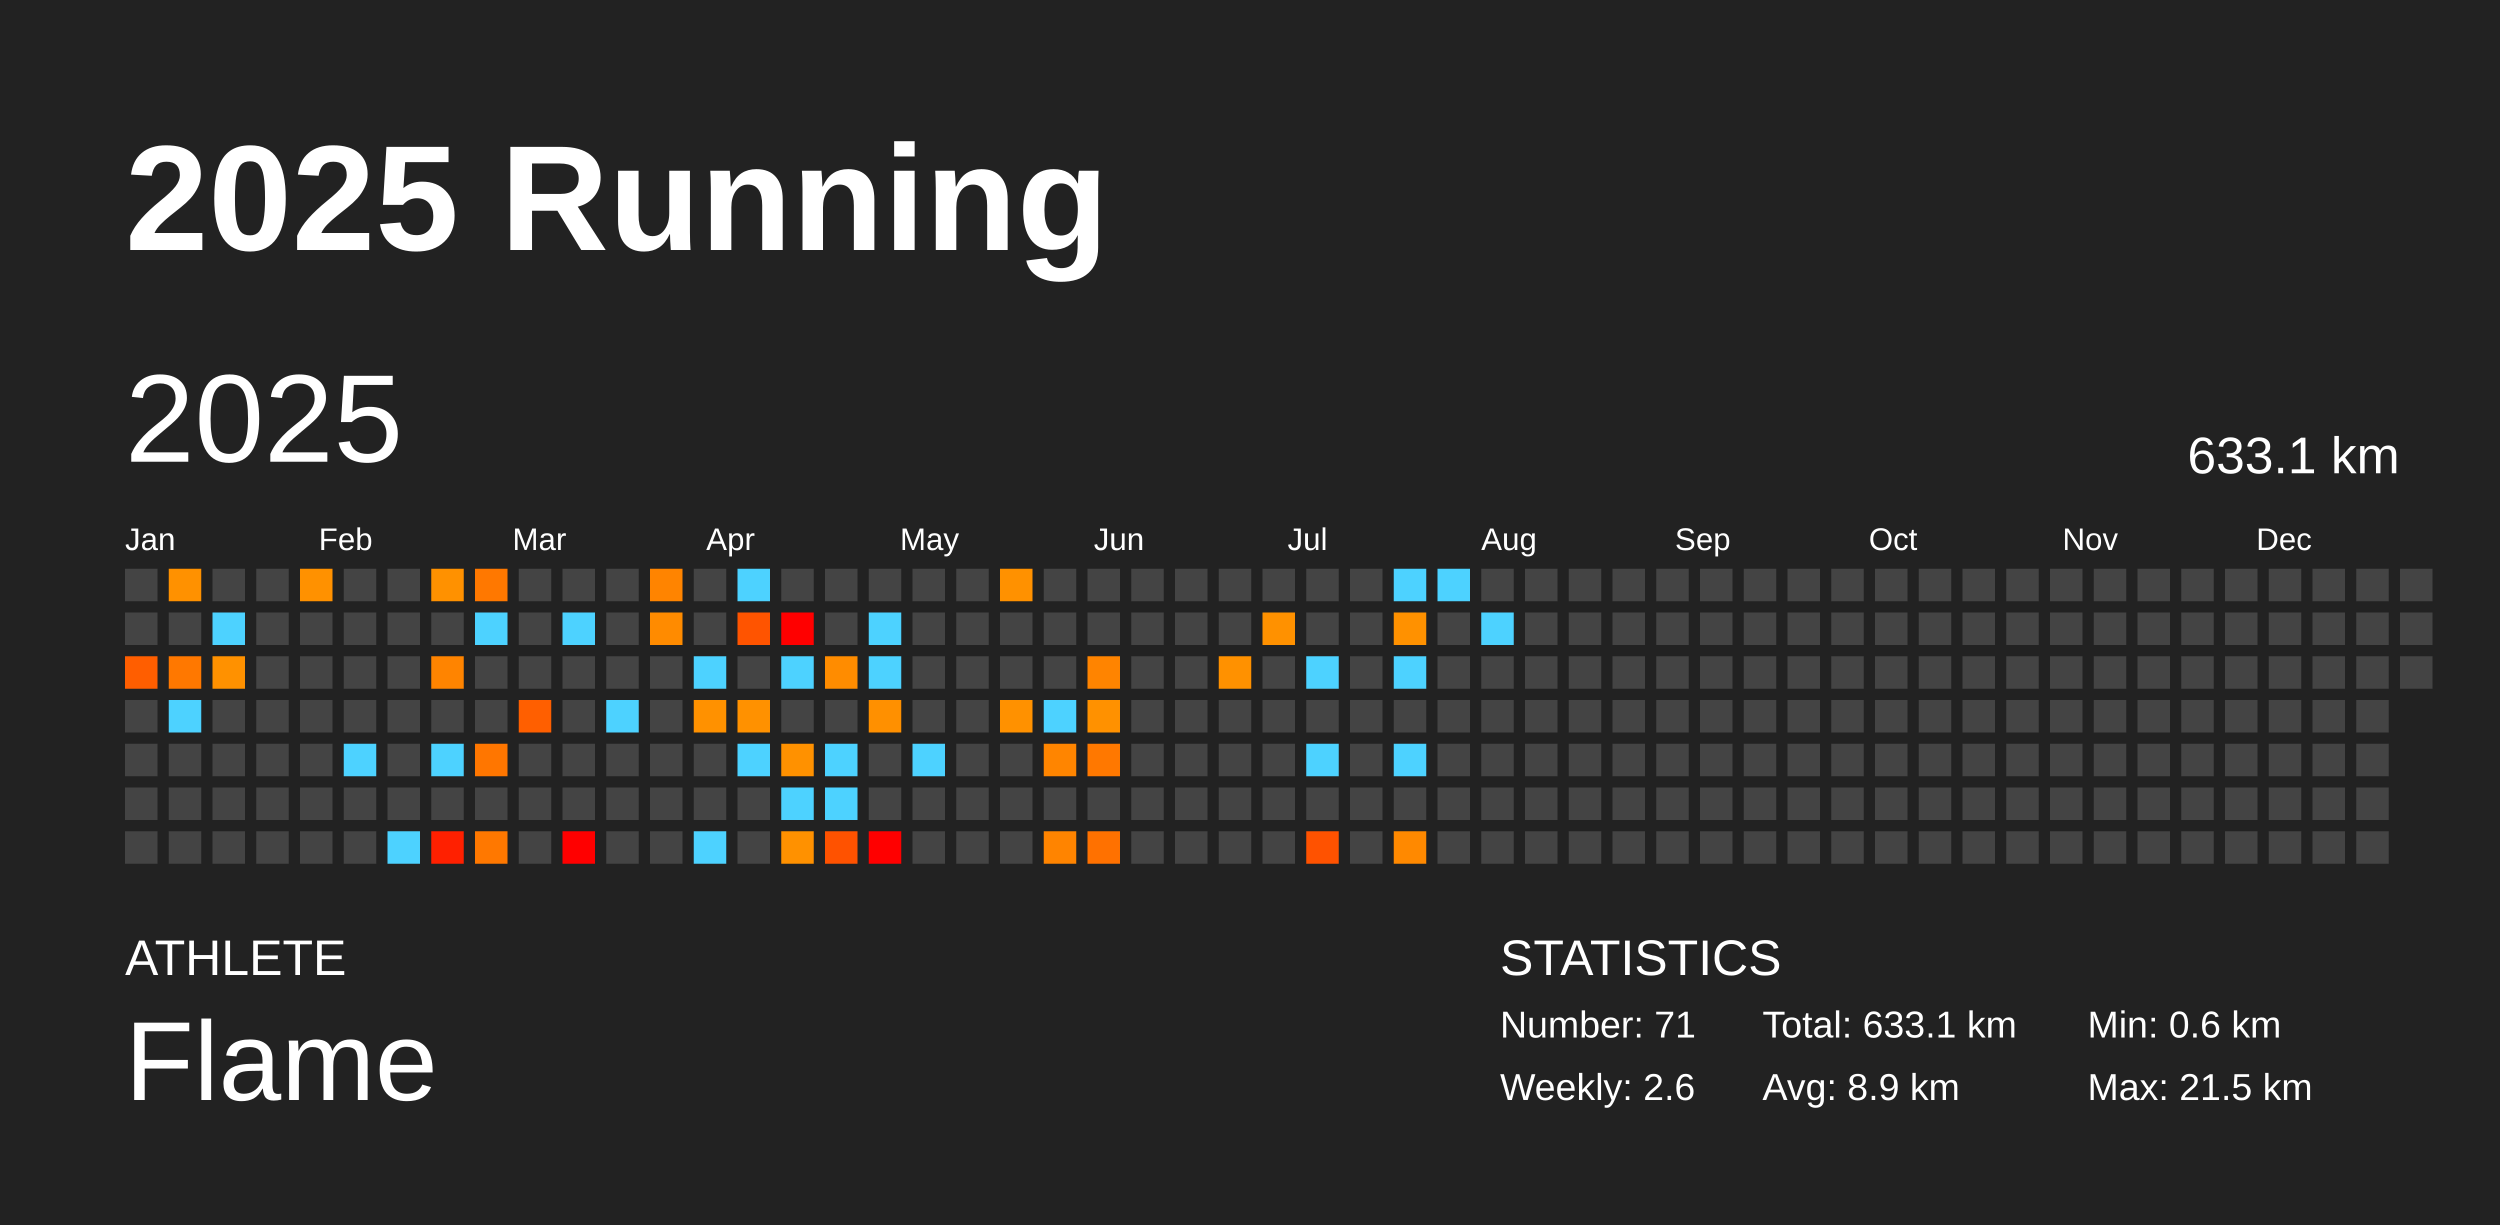
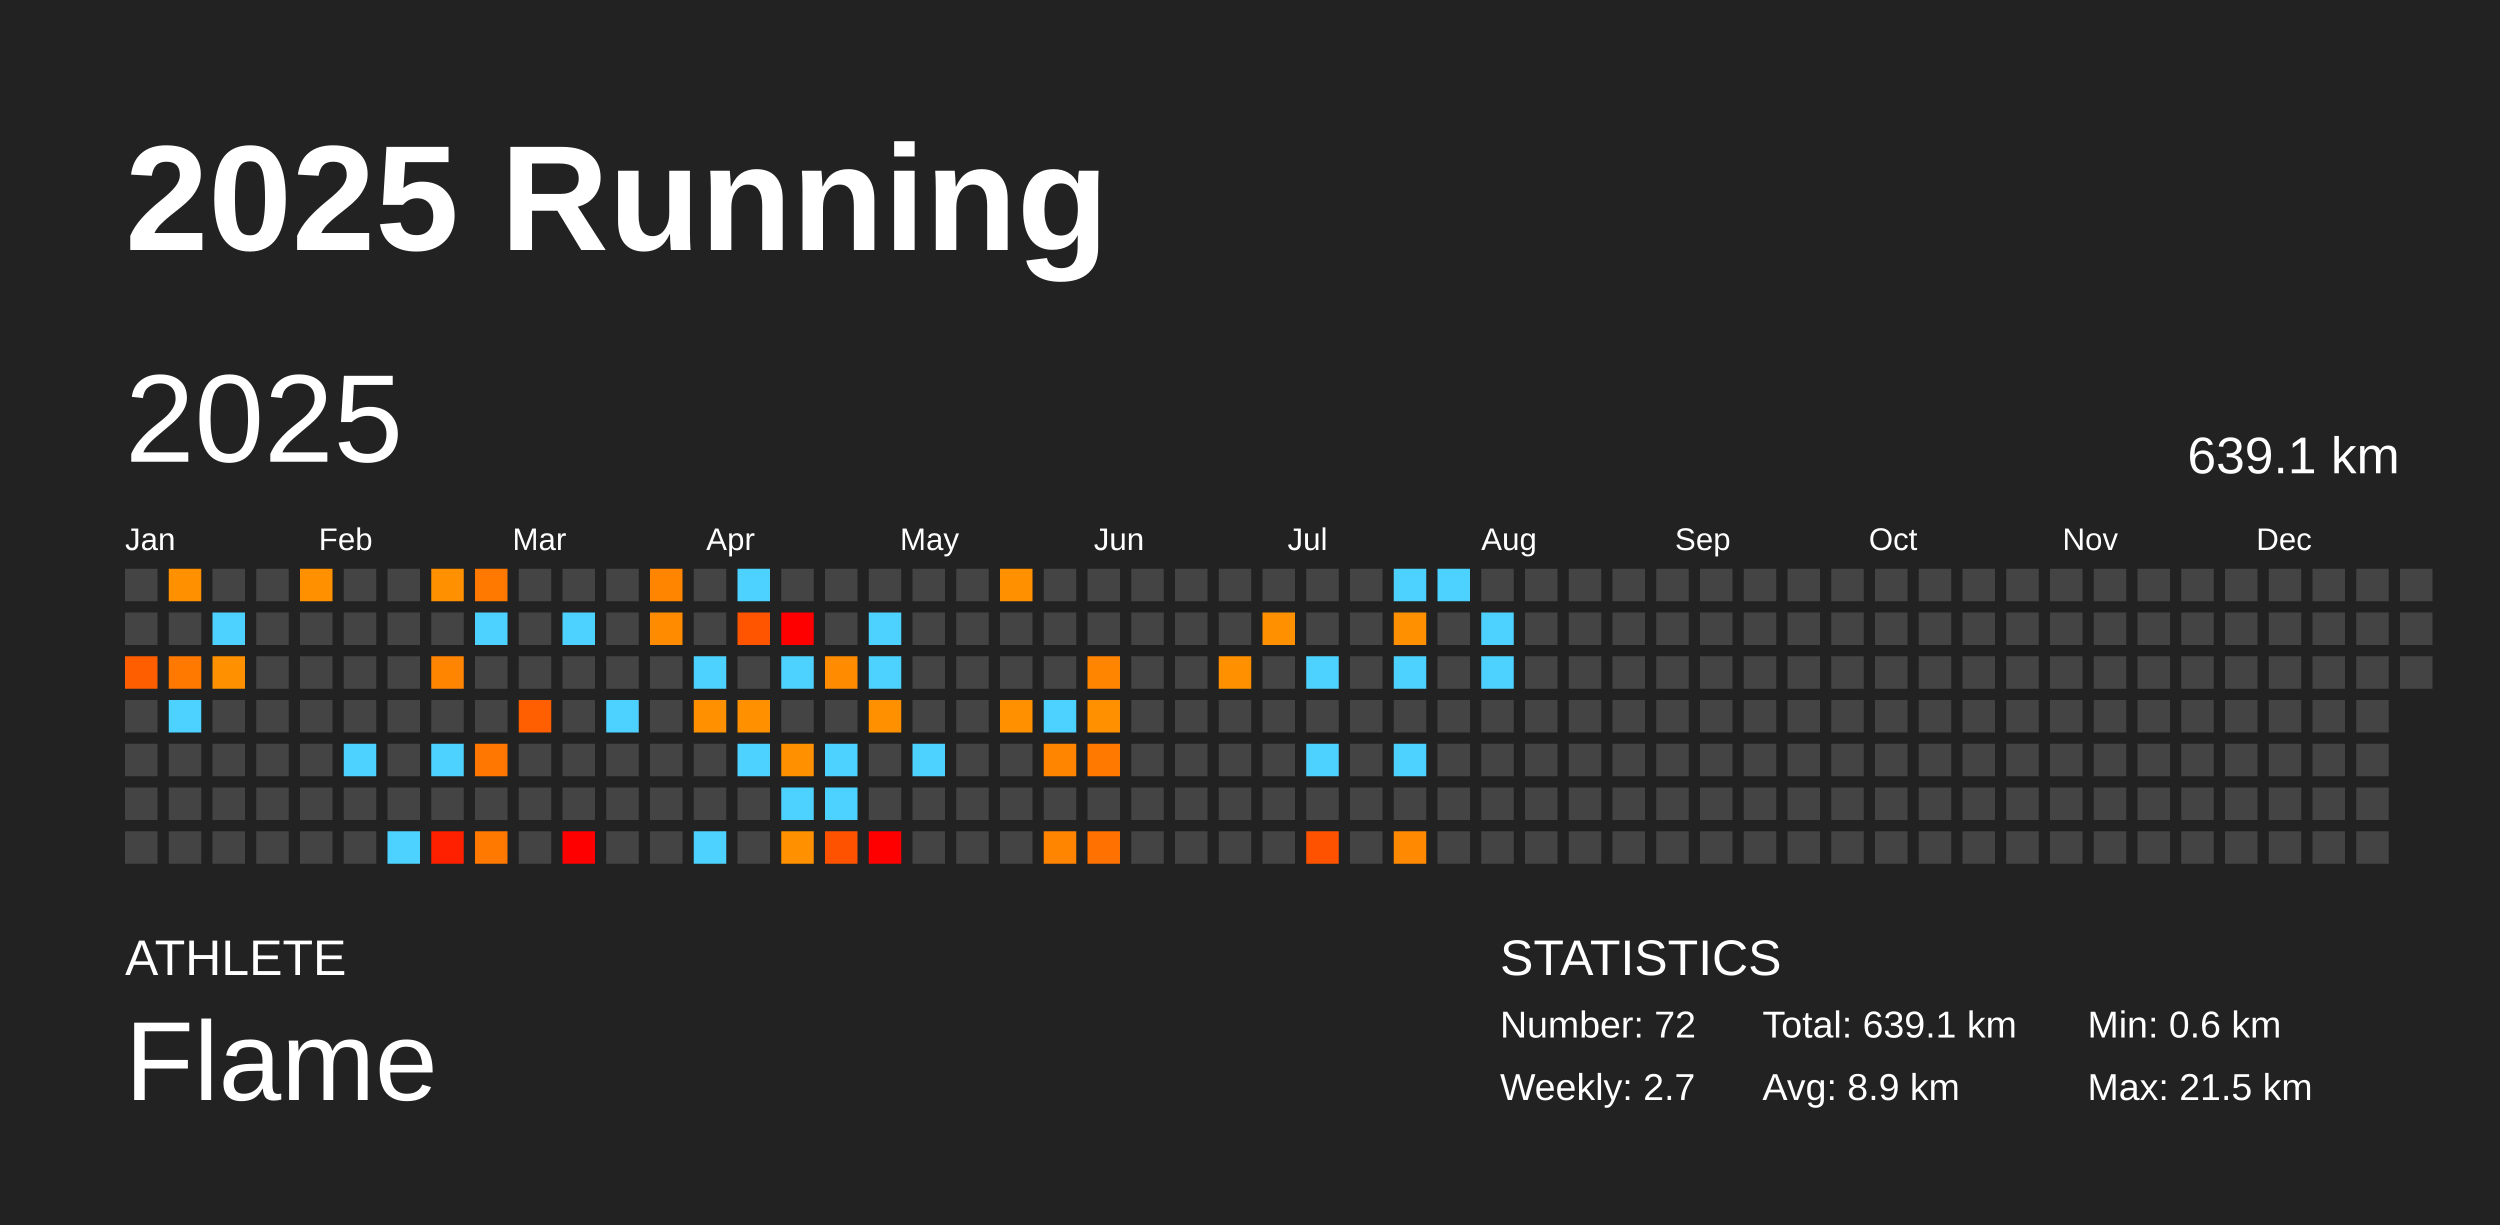
<svg xmlns="http://www.w3.org/2000/svg" baseProfile="full" height="98mm" version="1.1" viewBox="0,0,200,98" width="200mm">
  <defs />
  <rect fill="#222222" height="98" width="200" x="0" y="0" />
  <text fill="#FFFFFF" style="font-size:12px; font-family:Arial; font-weight:bold;" x="10" y="20">2025 Running</text>
  <text fill="#FFFFFF" style="font-size:4px; font-family:Arial" x="10" y="78">ATHLETE</text>
  <text fill="#FFFFFF" style="font-size:9px; font-family:Arial" x="10" y="88">Flame</text>
  <text fill="#FFFFFF" style="font-size:4px; font-family:Arial" x="120" y="78">STATISTICS</text>
-   <text fill="#FFFFFF" style="font-size:3px; font-family:Arial" x="120" y="83">Number: 71</text>
-   <text fill="#FFFFFF" style="font-size:3px; font-family:Arial" x="120" y="88">Weekly: 2.6</text>
-   <text fill="#FFFFFF" style="font-size:3px; font-family:Arial" x="141" y="83">Total: 633.1 km</text>
+   <text fill="#FFFFFF" style="font-size:3px; font-family:Arial" x="120" y="83">Number: 72</text>
+   <text fill="#FFFFFF" style="font-size:3px; font-family:Arial" x="120" y="88">Weekly: 2.7</text>
+   <text fill="#FFFFFF" style="font-size:3px; font-family:Arial" x="141" y="83">Total: 639.1 km</text>
  <text fill="#FFFFFF" style="font-size:3px; font-family:Arial" x="141" y="88">Avg: 8.9 km</text>
  <text fill="#FFFFFF" style="font-size:3px; font-family:Arial" x="167" y="83">Min: 0.6 km</text>
  <text fill="#FFFFFF" style="font-size:3px; font-family:Arial" x="167" y="88">Max: 21.5 km</text>
  <text dominant-baseline="hanging" fill="#FFFFFF" style="font-size:10.0px; font-family:Arial;" x="10" y="30">2025</text>
-   <text dominant-baseline="hanging" fill="#FFFFFF" style="font-size:4.125px; font-family:Arial;" x="175" y="35">633.1 km</text>
+   <text dominant-baseline="hanging" fill="#FFFFFF" style="font-size:4.125px; font-family:Arial;" x="175" y="35">639.1 km</text>
  <text fill="#FFFFFF" style="font-size:2.5px; font-family:Arial" x="10.0" y="44">Jan</text>
  <text fill="#FFFFFF" style="font-size:2.5px; font-family:Arial" x="25.5" y="44">Feb</text>
  <text fill="#FFFFFF" style="font-size:2.5px; font-family:Arial" x="41.0" y="44">Mar</text>
  <text fill="#FFFFFF" style="font-size:2.5px; font-family:Arial" x="56.5" y="44">Apr</text>
  <text fill="#FFFFFF" style="font-size:2.5px; font-family:Arial" x="72.0" y="44">May</text>
  <text fill="#FFFFFF" style="font-size:2.5px; font-family:Arial" x="87.5" y="44">Jun</text>
  <text fill="#FFFFFF" style="font-size:2.5px; font-family:Arial" x="103.0" y="44">Jul</text>
  <text fill="#FFFFFF" style="font-size:2.5px; font-family:Arial" x="118.5" y="44">Aug</text>
  <text fill="#FFFFFF" style="font-size:2.5px; font-family:Arial" x="134.0" y="44">Sep</text>
  <text fill="#FFFFFF" style="font-size:2.5px; font-family:Arial" x="149.5" y="44">Oct</text>
  <text fill="#FFFFFF" style="font-size:2.5px; font-family:Arial" x="165.0" y="44">Nov</text>
  <text fill="#FFFFFF" style="font-size:2.5px; font-family:Arial" x="180.5" y="44">Dec</text>
  <rect fill="#444444" height="2.6" width="2.6" x="10.0" y="45.5" />
  <rect fill="#444444" height="2.6" width="2.6" x="10.0" y="49.0" />
  <rect fill="#ff5e00" height="2.6" width="2.6" x="10.0" y="52.5" />
  <rect fill="#444444" height="2.6" width="2.6" x="10.0" y="56.0" />
  <rect fill="#444444" height="2.6" width="2.6" x="10.0" y="59.5" />
  <rect fill="#444444" height="2.6" width="2.6" x="10.0" y="63.0" />
  <rect fill="#444444" height="2.6" width="2.6" x="10.0" y="66.5" />
  <rect fill="#ff9100" height="2.6" width="2.6" x="13.5" y="45.5" />
  <rect fill="#444444" height="2.6" width="2.6" x="13.5" y="49.0" />
  <rect fill="#ff7800" height="2.6" width="2.6" x="13.5" y="52.5" />
  <rect fill="#4dd2ff" height="2.6" width="2.6" x="13.5" y="56.0" />
  <rect fill="#444444" height="2.6" width="2.6" x="13.5" y="59.5" />
  <rect fill="#444444" height="2.6" width="2.6" x="13.5" y="63.0" />
  <rect fill="#444444" height="2.6" width="2.6" x="13.5" y="66.5" />
  <rect fill="#444444" height="2.6" width="2.6" x="17.0" y="45.5" />
  <rect fill="#4dd2ff" height="2.6" width="2.6" x="17.0" y="49.0" />
  <rect fill="#ff9100" height="2.6" width="2.6" x="17.0" y="52.5" />
  <rect fill="#444444" height="2.6" width="2.6" x="17.0" y="56.0" />
  <rect fill="#444444" height="2.6" width="2.6" x="17.0" y="59.5" />
  <rect fill="#444444" height="2.6" width="2.6" x="17.0" y="63.0" />
  <rect fill="#444444" height="2.6" width="2.6" x="17.0" y="66.5" />
  <rect fill="#444444" height="2.6" width="2.6" x="20.5" y="45.5" />
  <rect fill="#444444" height="2.6" width="2.6" x="20.5" y="49.0" />
  <rect fill="#444444" height="2.6" width="2.6" x="20.5" y="52.5" />
  <rect fill="#444444" height="2.6" width="2.6" x="20.5" y="56.0" />
  <rect fill="#444444" height="2.6" width="2.6" x="20.5" y="59.5" />
  <rect fill="#444444" height="2.6" width="2.6" x="20.5" y="63.0" />
  <rect fill="#444444" height="2.6" width="2.6" x="20.5" y="66.5" />
  <rect fill="#ff9100" height="2.6" width="2.6" x="24.0" y="45.5" />
  <rect fill="#444444" height="2.6" width="2.6" x="24.0" y="49.0" />
  <rect fill="#444444" height="2.6" width="2.6" x="24.0" y="52.5" />
  <rect fill="#444444" height="2.6" width="2.6" x="24.0" y="56.0" />
  <rect fill="#444444" height="2.6" width="2.6" x="24.0" y="59.5" />
  <rect fill="#444444" height="2.6" width="2.6" x="24.0" y="63.0" />
  <rect fill="#444444" height="2.6" width="2.6" x="24.0" y="66.5" />
  <rect fill="#444444" height="2.6" width="2.6" x="27.5" y="45.5" />
  <rect fill="#444444" height="2.6" width="2.6" x="27.5" y="49.0" />
  <rect fill="#444444" height="2.6" width="2.6" x="27.5" y="52.5" />
  <rect fill="#444444" height="2.6" width="2.6" x="27.5" y="56.0" />
  <rect fill="#4dd2ff" height="2.6" width="2.6" x="27.5" y="59.5" />
  <rect fill="#444444" height="2.6" width="2.6" x="27.5" y="63.0" />
  <rect fill="#444444" height="2.6" width="2.6" x="27.5" y="66.5" />
  <rect fill="#444444" height="2.6" width="2.6" x="31.0" y="45.5" />
  <rect fill="#444444" height="2.6" width="2.6" x="31.0" y="49.0" />
  <rect fill="#444444" height="2.6" width="2.6" x="31.0" y="52.5" />
  <rect fill="#444444" height="2.6" width="2.6" x="31.0" y="56.0" />
  <rect fill="#444444" height="2.6" width="2.6" x="31.0" y="59.5" />
  <rect fill="#444444" height="2.6" width="2.6" x="31.0" y="63.0" />
  <rect fill="#4dd2ff" height="2.6" width="2.6" x="31.0" y="66.5" />
  <rect fill="#ff9100" height="2.6" width="2.6" x="34.5" y="45.5" />
  <rect fill="#444444" height="2.6" width="2.6" x="34.5" y="49.0" />
  <rect fill="#ff8400" height="2.6" width="2.6" x="34.5" y="52.5" />
  <rect fill="#444444" height="2.6" width="2.6" x="34.5" y="56.0" />
  <rect fill="#4dd2ff" height="2.6" width="2.6" x="34.5" y="59.5" />
  <rect fill="#444444" height="2.6" width="2.6" x="34.5" y="63.0" />
  <rect fill="#ff2000" height="2.6" width="2.6" x="34.5" y="66.5" />
  <rect fill="#ff7800" height="2.6" width="2.6" x="38.0" y="45.5" />
  <rect fill="#4dd2ff" height="2.6" width="2.6" x="38.0" y="49.0" />
  <rect fill="#444444" height="2.6" width="2.6" x="38.0" y="52.5" />
  <rect fill="#444444" height="2.6" width="2.6" x="38.0" y="56.0" />
  <rect fill="#ff7600" height="2.6" width="2.6" x="38.0" y="59.5" />
  <rect fill="#444444" height="2.6" width="2.6" x="38.0" y="63.0" />
  <rect fill="#ff7800" height="2.6" width="2.6" x="38.0" y="66.5" />
  <rect fill="#444444" height="2.6" width="2.6" x="41.5" y="45.5" />
  <rect fill="#444444" height="2.6" width="2.6" x="41.5" y="49.0" />
  <rect fill="#444444" height="2.6" width="2.6" x="41.5" y="52.5" />
  <rect fill="#ff5f00" height="2.6" width="2.6" x="41.5" y="56.0" />
  <rect fill="#444444" height="2.6" width="2.6" x="41.5" y="59.5" />
  <rect fill="#444444" height="2.6" width="2.6" x="41.5" y="63.0" />
  <rect fill="#444444" height="2.6" width="2.6" x="41.5" y="66.5" />
  <rect fill="#444444" height="2.6" width="2.6" x="45.0" y="45.5" />
  <rect fill="#4dd2ff" height="2.6" width="2.6" x="45.0" y="49.0" />
  <rect fill="#444444" height="2.6" width="2.6" x="45.0" y="52.5" />
  <rect fill="#444444" height="2.6" width="2.6" x="45.0" y="56.0" />
  <rect fill="#444444" height="2.6" width="2.6" x="45.0" y="59.5" />
  <rect fill="#444444" height="2.6" width="2.6" x="45.0" y="63.0" />
  <rect fill="red" height="2.6" width="2.6" x="45.0" y="66.5" />
  <rect fill="#444444" height="2.6" width="2.6" x="48.5" y="45.5" />
  <rect fill="#444444" height="2.6" width="2.6" x="48.5" y="49.0" />
  <rect fill="#444444" height="2.6" width="2.6" x="48.5" y="52.5" />
  <rect fill="#4dd2ff" height="2.6" width="2.6" x="48.5" y="56.0" />
  <rect fill="#444444" height="2.6" width="2.6" x="48.5" y="59.5" />
  <rect fill="#444444" height="2.6" width="2.6" x="48.5" y="63.0" />
  <rect fill="#444444" height="2.6" width="2.6" x="48.5" y="66.5" />
  <rect fill="#ff8400" height="2.6" width="2.6" x="52.0" y="45.5" />
  <rect fill="#ff8b00" height="2.6" width="2.6" x="52.0" y="49.0" />
  <rect fill="#444444" height="2.6" width="2.6" x="52.0" y="52.5" />
  <rect fill="#444444" height="2.6" width="2.6" x="52.0" y="56.0" />
  <rect fill="#444444" height="2.6" width="2.6" x="52.0" y="59.5" />
  <rect fill="#444444" height="2.6" width="2.6" x="52.0" y="63.0" />
  <rect fill="#444444" height="2.6" width="2.6" x="52.0" y="66.5" />
  <rect fill="#444444" height="2.6" width="2.6" x="55.5" y="45.5" />
  <rect fill="#444444" height="2.6" width="2.6" x="55.5" y="49.0" />
  <rect fill="#4dd2ff" height="2.6" width="2.6" x="55.5" y="52.5" />
  <rect fill="#ff9100" height="2.6" width="2.6" x="55.5" y="56.0" />
  <rect fill="#444444" height="2.6" width="2.6" x="55.5" y="59.5" />
  <rect fill="#444444" height="2.6" width="2.6" x="55.5" y="63.0" />
  <rect fill="#4dd2ff" height="2.6" width="2.6" x="55.5" y="66.5" />
  <rect fill="#4dd2ff" height="2.6" width="2.6" x="59.0" y="45.5" />
  <rect fill="#ff5400" height="2.6" width="2.6" x="59.0" y="49.0" />
  <rect fill="#444444" height="2.6" width="2.6" x="59.0" y="52.5" />
  <rect fill="#ff9100" height="2.6" width="2.6" x="59.0" y="56.0" />
  <rect fill="#4dd2ff" height="2.6" width="2.6" x="59.0" y="59.5" />
  <rect fill="#444444" height="2.6" width="2.6" x="59.0" y="63.0" />
  <rect fill="#444444" height="2.6" width="2.6" x="59.0" y="66.5" />
  <rect fill="#444444" height="2.6" width="2.6" x="62.5" y="45.5" />
  <rect fill="red" height="2.6" width="2.6" x="62.5" y="49.0" />
  <rect fill="#4dd2ff" height="2.6" width="2.6" x="62.5" y="52.5" />
  <rect fill="#444444" height="2.6" width="2.6" x="62.5" y="56.0" />
  <rect fill="#ff9100" height="2.6" width="2.6" x="62.5" y="59.5" />
  <rect fill="#4dd2ff" height="2.6" width="2.6" x="62.5" y="63.0" />
  <rect fill="#ff9100" height="2.6" width="2.6" x="62.5" y="66.5" />
  <rect fill="#444444" height="2.6" width="2.6" x="66.0" y="45.5" />
  <rect fill="#444444" height="2.6" width="2.6" x="66.0" y="49.0" />
  <rect fill="#ff8c00" height="2.6" width="2.6" x="66.0" y="52.5" />
  <rect fill="#444444" height="2.6" width="2.6" x="66.0" y="56.0" />
  <rect fill="#4dd2ff" height="2.6" width="2.6" x="66.0" y="59.5" />
  <rect fill="#4dd2ff" height="2.6" width="2.6" x="66.0" y="63.0" />
  <rect fill="#ff5200" height="2.6" width="2.6" x="66.0" y="66.5" />
  <rect fill="#444444" height="2.6" width="2.6" x="69.5" y="45.5" />
  <rect fill="#4dd2ff" height="2.6" width="2.6" x="69.5" y="49.0" />
  <rect fill="#4dd2ff" height="2.6" width="2.6" x="69.5" y="52.5" />
  <rect fill="#ff9000" height="2.6" width="2.6" x="69.5" y="56.0" />
  <rect fill="#444444" height="2.6" width="2.6" x="69.5" y="59.5" />
  <rect fill="#444444" height="2.6" width="2.6" x="69.5" y="63.0" />
  <rect fill="red" height="2.6" width="2.6" x="69.5" y="66.5" />
  <rect fill="#444444" height="2.6" width="2.6" x="73.0" y="45.5" />
  <rect fill="#444444" height="2.6" width="2.6" x="73.0" y="49.0" />
  <rect fill="#444444" height="2.6" width="2.6" x="73.0" y="52.5" />
  <rect fill="#444444" height="2.6" width="2.6" x="73.0" y="56.0" />
  <rect fill="#4dd2ff" height="2.6" width="2.6" x="73.0" y="59.5" />
  <rect fill="#444444" height="2.6" width="2.6" x="73.0" y="63.0" />
  <rect fill="#444444" height="2.6" width="2.6" x="73.0" y="66.5" />
  <rect fill="#444444" height="2.6" width="2.6" x="76.5" y="45.5" />
  <rect fill="#444444" height="2.6" width="2.6" x="76.5" y="49.0" />
  <rect fill="#444444" height="2.6" width="2.6" x="76.5" y="52.5" />
  <rect fill="#444444" height="2.6" width="2.6" x="76.5" y="56.0" />
  <rect fill="#444444" height="2.6" width="2.6" x="76.5" y="59.5" />
  <rect fill="#444444" height="2.6" width="2.6" x="76.5" y="63.0" />
  <rect fill="#444444" height="2.6" width="2.6" x="76.5" y="66.5" />
  <rect fill="#ff9100" height="2.6" width="2.6" x="80.0" y="45.5" />
  <rect fill="#444444" height="2.6" width="2.6" x="80.0" y="49.0" />
  <rect fill="#444444" height="2.6" width="2.6" x="80.0" y="52.5" />
  <rect fill="#ff9100" height="2.6" width="2.6" x="80.0" y="56.0" />
  <rect fill="#444444" height="2.6" width="2.6" x="80.0" y="59.5" />
  <rect fill="#444444" height="2.6" width="2.6" x="80.0" y="63.0" />
  <rect fill="#444444" height="2.6" width="2.6" x="80.0" y="66.5" />
  <rect fill="#444444" height="2.6" width="2.6" x="83.5" y="45.5" />
  <rect fill="#444444" height="2.6" width="2.6" x="83.5" y="49.0" />
  <rect fill="#444444" height="2.6" width="2.6" x="83.5" y="52.5" />
  <rect fill="#4dd2ff" height="2.6" width="2.6" x="83.5" y="56.0" />
  <rect fill="#ff8500" height="2.6" width="2.6" x="83.5" y="59.5" />
  <rect fill="#444444" height="2.6" width="2.6" x="83.5" y="63.0" />
  <rect fill="#ff8400" height="2.6" width="2.6" x="83.5" y="66.5" />
  <rect fill="#444444" height="2.6" width="2.6" x="87.0" y="45.5" />
  <rect fill="#444444" height="2.6" width="2.6" x="87.0" y="49.0" />
  <rect fill="#ff8400" height="2.6" width="2.6" x="87.0" y="52.5" />
  <rect fill="#ff9100" height="2.6" width="2.6" x="87.0" y="56.0" />
  <rect fill="#ff7800" height="2.6" width="2.6" x="87.0" y="59.5" />
  <rect fill="#444444" height="2.6" width="2.6" x="87.0" y="63.0" />
  <rect fill="#ff7100" height="2.6" width="2.6" x="87.0" y="66.5" />
  <rect fill="#444444" height="2.6" width="2.6" x="90.5" y="45.5" />
  <rect fill="#444444" height="2.6" width="2.6" x="90.5" y="49.0" />
  <rect fill="#444444" height="2.6" width="2.6" x="90.5" y="52.5" />
  <rect fill="#444444" height="2.6" width="2.6" x="90.5" y="56.0" />
  <rect fill="#444444" height="2.6" width="2.6" x="90.5" y="59.5" />
  <rect fill="#444444" height="2.6" width="2.6" x="90.5" y="63.0" />
  <rect fill="#444444" height="2.6" width="2.6" x="90.5" y="66.5" />
  <rect fill="#444444" height="2.6" width="2.6" x="94.0" y="45.5" />
  <rect fill="#444444" height="2.6" width="2.6" x="94.0" y="49.0" />
  <rect fill="#444444" height="2.6" width="2.6" x="94.0" y="52.5" />
  <rect fill="#444444" height="2.6" width="2.6" x="94.0" y="56.0" />
  <rect fill="#444444" height="2.6" width="2.6" x="94.0" y="59.5" />
  <rect fill="#444444" height="2.6" width="2.6" x="94.0" y="63.0" />
  <rect fill="#444444" height="2.6" width="2.6" x="94.0" y="66.5" />
  <rect fill="#444444" height="2.6" width="2.6" x="97.5" y="45.5" />
  <rect fill="#444444" height="2.6" width="2.6" x="97.5" y="49.0" />
  <rect fill="#ff9100" height="2.6" width="2.6" x="97.5" y="52.5" />
  <rect fill="#444444" height="2.6" width="2.6" x="97.5" y="56.0" />
  <rect fill="#444444" height="2.6" width="2.6" x="97.5" y="59.5" />
  <rect fill="#444444" height="2.6" width="2.6" x="97.5" y="63.0" />
  <rect fill="#444444" height="2.6" width="2.6" x="97.5" y="66.5" />
  <rect fill="#444444" height="2.6" width="2.6" x="101.0" y="45.5" />
  <rect fill="#ff9100" height="2.6" width="2.6" x="101.0" y="49.0" />
  <rect fill="#444444" height="2.6" width="2.6" x="101.0" y="52.5" />
  <rect fill="#444444" height="2.6" width="2.6" x="101.0" y="56.0" />
  <rect fill="#444444" height="2.6" width="2.6" x="101.0" y="59.5" />
  <rect fill="#444444" height="2.6" width="2.6" x="101.0" y="63.0" />
  <rect fill="#444444" height="2.6" width="2.6" x="101.0" y="66.5" />
  <rect fill="#444444" height="2.6" width="2.6" x="104.5" y="45.5" />
  <rect fill="#444444" height="2.6" width="2.6" x="104.5" y="49.0" />
  <rect fill="#4dd2ff" height="2.6" width="2.6" x="104.5" y="52.5" />
  <rect fill="#444444" height="2.6" width="2.6" x="104.5" y="56.0" />
  <rect fill="#4dd2ff" height="2.6" width="2.6" x="104.5" y="59.5" />
  <rect fill="#444444" height="2.6" width="2.6" x="104.5" y="63.0" />
  <rect fill="#ff5200" height="2.6" width="2.6" x="104.5" y="66.5" />
  <rect fill="#444444" height="2.6" width="2.6" x="108.0" y="45.5" />
  <rect fill="#444444" height="2.6" width="2.6" x="108.0" y="49.0" />
  <rect fill="#444444" height="2.6" width="2.6" x="108.0" y="52.5" />
  <rect fill="#444444" height="2.6" width="2.6" x="108.0" y="56.0" />
  <rect fill="#444444" height="2.6" width="2.6" x="108.0" y="59.5" />
  <rect fill="#444444" height="2.6" width="2.6" x="108.0" y="63.0" />
  <rect fill="#444444" height="2.6" width="2.6" x="108.0" y="66.5" />
  <rect fill="#4dd2ff" height="2.6" width="2.6" x="111.5" y="45.5" />
  <rect fill="#ff9100" height="2.6" width="2.6" x="111.5" y="49.0" />
  <rect fill="#4dd2ff" height="2.6" width="2.6" x="111.5" y="52.5" />
  <rect fill="#444444" height="2.6" width="2.6" x="111.5" y="56.0" />
  <rect fill="#4dd2ff" height="2.6" width="2.6" x="111.5" y="59.5" />
  <rect fill="#444444" height="2.6" width="2.6" x="111.5" y="63.0" />
  <rect fill="#ff8900" height="2.6" width="2.6" x="111.5" y="66.5" />
  <rect fill="#4dd2ff" height="2.6" width="2.6" x="115.0" y="45.5" />
  <rect fill="#444444" height="2.6" width="2.6" x="115.0" y="49.0" />
  <rect fill="#444444" height="2.6" width="2.6" x="115.0" y="52.5" />
  <rect fill="#444444" height="2.6" width="2.6" x="115.0" y="56.0" />
  <rect fill="#444444" height="2.6" width="2.6" x="115.0" y="59.5" />
  <rect fill="#444444" height="2.6" width="2.6" x="115.0" y="63.0" />
  <rect fill="#444444" height="2.6" width="2.6" x="115.0" y="66.5" />
  <rect fill="#444444" height="2.6" width="2.6" x="118.5" y="45.5" />
  <rect fill="#4dd2ff" height="2.6" width="2.6" x="118.5" y="49.0" />
-   <rect fill="#444444" height="2.6" width="2.6" x="118.5" y="52.5" />
+   <rect fill="#4dd2ff" height="2.6" width="2.6" x="118.5" y="52.5" />
  <rect fill="#444444" height="2.6" width="2.6" x="118.5" y="56.0" />
  <rect fill="#444444" height="2.6" width="2.6" x="118.5" y="59.5" />
  <rect fill="#444444" height="2.6" width="2.6" x="118.5" y="63.0" />
  <rect fill="#444444" height="2.6" width="2.6" x="118.5" y="66.5" />
  <rect fill="#444444" height="2.6" width="2.6" x="122.0" y="45.5" />
  <rect fill="#444444" height="2.6" width="2.6" x="122.0" y="49.0" />
  <rect fill="#444444" height="2.6" width="2.6" x="122.0" y="52.5" />
  <rect fill="#444444" height="2.6" width="2.6" x="122.0" y="56.0" />
  <rect fill="#444444" height="2.6" width="2.6" x="122.0" y="59.5" />
  <rect fill="#444444" height="2.6" width="2.6" x="122.0" y="63.0" />
  <rect fill="#444444" height="2.6" width="2.6" x="122.0" y="66.5" />
  <rect fill="#444444" height="2.6" width="2.6" x="125.5" y="45.5" />
  <rect fill="#444444" height="2.6" width="2.6" x="125.5" y="49.0" />
  <rect fill="#444444" height="2.6" width="2.6" x="125.5" y="52.5" />
  <rect fill="#444444" height="2.6" width="2.6" x="125.5" y="56.0" />
  <rect fill="#444444" height="2.6" width="2.6" x="125.5" y="59.5" />
  <rect fill="#444444" height="2.6" width="2.6" x="125.5" y="63.0" />
  <rect fill="#444444" height="2.6" width="2.6" x="125.5" y="66.5" />
  <rect fill="#444444" height="2.6" width="2.6" x="129.0" y="45.5" />
  <rect fill="#444444" height="2.6" width="2.6" x="129.0" y="49.0" />
  <rect fill="#444444" height="2.6" width="2.6" x="129.0" y="52.5" />
  <rect fill="#444444" height="2.6" width="2.6" x="129.0" y="56.0" />
  <rect fill="#444444" height="2.6" width="2.6" x="129.0" y="59.5" />
  <rect fill="#444444" height="2.6" width="2.6" x="129.0" y="63.0" />
  <rect fill="#444444" height="2.6" width="2.6" x="129.0" y="66.5" />
  <rect fill="#444444" height="2.6" width="2.6" x="132.5" y="45.5" />
  <rect fill="#444444" height="2.6" width="2.6" x="132.5" y="49.0" />
  <rect fill="#444444" height="2.6" width="2.6" x="132.5" y="52.5" />
  <rect fill="#444444" height="2.6" width="2.6" x="132.5" y="56.0" />
  <rect fill="#444444" height="2.6" width="2.6" x="132.5" y="59.5" />
  <rect fill="#444444" height="2.6" width="2.6" x="132.5" y="63.0" />
  <rect fill="#444444" height="2.6" width="2.6" x="132.5" y="66.5" />
  <rect fill="#444444" height="2.6" width="2.6" x="136.0" y="45.5" />
  <rect fill="#444444" height="2.6" width="2.6" x="136.0" y="49.0" />
  <rect fill="#444444" height="2.6" width="2.6" x="136.0" y="52.5" />
  <rect fill="#444444" height="2.6" width="2.6" x="136.0" y="56.0" />
  <rect fill="#444444" height="2.6" width="2.6" x="136.0" y="59.5" />
  <rect fill="#444444" height="2.6" width="2.6" x="136.0" y="63.0" />
  <rect fill="#444444" height="2.6" width="2.6" x="136.0" y="66.5" />
  <rect fill="#444444" height="2.6" width="2.6" x="139.5" y="45.5" />
  <rect fill="#444444" height="2.6" width="2.6" x="139.5" y="49.0" />
  <rect fill="#444444" height="2.6" width="2.6" x="139.5" y="52.5" />
  <rect fill="#444444" height="2.6" width="2.6" x="139.5" y="56.0" />
  <rect fill="#444444" height="2.6" width="2.6" x="139.5" y="59.5" />
  <rect fill="#444444" height="2.6" width="2.6" x="139.5" y="63.0" />
  <rect fill="#444444" height="2.6" width="2.6" x="139.5" y="66.5" />
  <rect fill="#444444" height="2.6" width="2.6" x="143.0" y="45.5" />
  <rect fill="#444444" height="2.6" width="2.6" x="143.0" y="49.0" />
  <rect fill="#444444" height="2.6" width="2.6" x="143.0" y="52.5" />
  <rect fill="#444444" height="2.6" width="2.6" x="143.0" y="56.0" />
  <rect fill="#444444" height="2.6" width="2.6" x="143.0" y="59.5" />
  <rect fill="#444444" height="2.6" width="2.6" x="143.0" y="63.0" />
  <rect fill="#444444" height="2.6" width="2.6" x="143.0" y="66.5" />
  <rect fill="#444444" height="2.6" width="2.6" x="146.5" y="45.5" />
  <rect fill="#444444" height="2.6" width="2.6" x="146.5" y="49.0" />
  <rect fill="#444444" height="2.6" width="2.6" x="146.5" y="52.5" />
  <rect fill="#444444" height="2.6" width="2.6" x="146.5" y="56.0" />
  <rect fill="#444444" height="2.6" width="2.6" x="146.5" y="59.5" />
  <rect fill="#444444" height="2.6" width="2.6" x="146.5" y="63.0" />
  <rect fill="#444444" height="2.6" width="2.6" x="146.5" y="66.5" />
  <rect fill="#444444" height="2.6" width="2.6" x="150.0" y="45.5" />
  <rect fill="#444444" height="2.6" width="2.6" x="150.0" y="49.0" />
  <rect fill="#444444" height="2.6" width="2.6" x="150.0" y="52.5" />
  <rect fill="#444444" height="2.6" width="2.6" x="150.0" y="56.0" />
  <rect fill="#444444" height="2.6" width="2.6" x="150.0" y="59.5" />
  <rect fill="#444444" height="2.6" width="2.6" x="150.0" y="63.0" />
  <rect fill="#444444" height="2.6" width="2.6" x="150.0" y="66.5" />
  <rect fill="#444444" height="2.6" width="2.6" x="153.5" y="45.5" />
  <rect fill="#444444" height="2.6" width="2.6" x="153.5" y="49.0" />
  <rect fill="#444444" height="2.6" width="2.6" x="153.5" y="52.5" />
  <rect fill="#444444" height="2.6" width="2.6" x="153.5" y="56.0" />
  <rect fill="#444444" height="2.6" width="2.6" x="153.5" y="59.5" />
  <rect fill="#444444" height="2.6" width="2.6" x="153.5" y="63.0" />
  <rect fill="#444444" height="2.6" width="2.6" x="153.5" y="66.5" />
  <rect fill="#444444" height="2.6" width="2.6" x="157.0" y="45.5" />
  <rect fill="#444444" height="2.6" width="2.6" x="157.0" y="49.0" />
  <rect fill="#444444" height="2.6" width="2.6" x="157.0" y="52.5" />
  <rect fill="#444444" height="2.6" width="2.6" x="157.0" y="56.0" />
  <rect fill="#444444" height="2.6" width="2.6" x="157.0" y="59.5" />
  <rect fill="#444444" height="2.6" width="2.6" x="157.0" y="63.0" />
  <rect fill="#444444" height="2.6" width="2.6" x="157.0" y="66.5" />
  <rect fill="#444444" height="2.6" width="2.6" x="160.5" y="45.5" />
  <rect fill="#444444" height="2.6" width="2.6" x="160.5" y="49.0" />
  <rect fill="#444444" height="2.6" width="2.6" x="160.5" y="52.5" />
  <rect fill="#444444" height="2.6" width="2.6" x="160.5" y="56.0" />
  <rect fill="#444444" height="2.6" width="2.6" x="160.5" y="59.5" />
  <rect fill="#444444" height="2.6" width="2.6" x="160.5" y="63.0" />
  <rect fill="#444444" height="2.6" width="2.6" x="160.5" y="66.5" />
  <rect fill="#444444" height="2.6" width="2.6" x="164.0" y="45.5" />
  <rect fill="#444444" height="2.6" width="2.6" x="164.0" y="49.0" />
  <rect fill="#444444" height="2.6" width="2.6" x="164.0" y="52.5" />
  <rect fill="#444444" height="2.6" width="2.6" x="164.0" y="56.0" />
  <rect fill="#444444" height="2.6" width="2.6" x="164.0" y="59.5" />
  <rect fill="#444444" height="2.6" width="2.6" x="164.0" y="63.0" />
  <rect fill="#444444" height="2.6" width="2.6" x="164.0" y="66.5" />
  <rect fill="#444444" height="2.6" width="2.6" x="167.5" y="45.5" />
  <rect fill="#444444" height="2.6" width="2.6" x="167.5" y="49.0" />
  <rect fill="#444444" height="2.6" width="2.6" x="167.5" y="52.5" />
  <rect fill="#444444" height="2.6" width="2.6" x="167.5" y="56.0" />
  <rect fill="#444444" height="2.6" width="2.6" x="167.5" y="59.5" />
  <rect fill="#444444" height="2.6" width="2.6" x="167.5" y="63.0" />
  <rect fill="#444444" height="2.6" width="2.6" x="167.5" y="66.5" />
  <rect fill="#444444" height="2.6" width="2.6" x="171.0" y="45.5" />
  <rect fill="#444444" height="2.6" width="2.6" x="171.0" y="49.0" />
  <rect fill="#444444" height="2.6" width="2.6" x="171.0" y="52.5" />
  <rect fill="#444444" height="2.6" width="2.6" x="171.0" y="56.0" />
  <rect fill="#444444" height="2.6" width="2.6" x="171.0" y="59.5" />
  <rect fill="#444444" height="2.6" width="2.6" x="171.0" y="63.0" />
  <rect fill="#444444" height="2.6" width="2.6" x="171.0" y="66.5" />
  <rect fill="#444444" height="2.6" width="2.6" x="174.5" y="45.5" />
  <rect fill="#444444" height="2.6" width="2.6" x="174.5" y="49.0" />
  <rect fill="#444444" height="2.6" width="2.6" x="174.5" y="52.5" />
  <rect fill="#444444" height="2.6" width="2.6" x="174.5" y="56.0" />
  <rect fill="#444444" height="2.6" width="2.6" x="174.5" y="59.5" />
  <rect fill="#444444" height="2.6" width="2.6" x="174.5" y="63.0" />
  <rect fill="#444444" height="2.6" width="2.6" x="174.5" y="66.5" />
  <rect fill="#444444" height="2.6" width="2.6" x="178.0" y="45.5" />
  <rect fill="#444444" height="2.6" width="2.6" x="178.0" y="49.0" />
  <rect fill="#444444" height="2.6" width="2.6" x="178.0" y="52.5" />
  <rect fill="#444444" height="2.6" width="2.6" x="178.0" y="56.0" />
  <rect fill="#444444" height="2.6" width="2.6" x="178.0" y="59.5" />
  <rect fill="#444444" height="2.6" width="2.6" x="178.0" y="63.0" />
  <rect fill="#444444" height="2.6" width="2.6" x="178.0" y="66.5" />
  <rect fill="#444444" height="2.6" width="2.6" x="181.5" y="45.5" />
  <rect fill="#444444" height="2.6" width="2.6" x="181.5" y="49.0" />
  <rect fill="#444444" height="2.6" width="2.6" x="181.5" y="52.5" />
  <rect fill="#444444" height="2.6" width="2.6" x="181.5" y="56.0" />
  <rect fill="#444444" height="2.6" width="2.6" x="181.5" y="59.5" />
  <rect fill="#444444" height="2.6" width="2.6" x="181.5" y="63.0" />
  <rect fill="#444444" height="2.6" width="2.6" x="181.5" y="66.5" />
  <rect fill="#444444" height="2.6" width="2.6" x="185.0" y="45.5" />
  <rect fill="#444444" height="2.6" width="2.6" x="185.0" y="49.0" />
  <rect fill="#444444" height="2.6" width="2.6" x="185.0" y="52.5" />
  <rect fill="#444444" height="2.6" width="2.6" x="185.0" y="56.0" />
  <rect fill="#444444" height="2.6" width="2.6" x="185.0" y="59.5" />
  <rect fill="#444444" height="2.6" width="2.6" x="185.0" y="63.0" />
  <rect fill="#444444" height="2.6" width="2.6" x="185.0" y="66.5" />
  <rect fill="#444444" height="2.6" width="2.6" x="188.5" y="45.5" />
  <rect fill="#444444" height="2.6" width="2.6" x="188.5" y="49.0" />
  <rect fill="#444444" height="2.6" width="2.6" x="188.5" y="52.5" />
  <rect fill="#444444" height="2.6" width="2.6" x="188.5" y="56.0" />
  <rect fill="#444444" height="2.6" width="2.6" x="188.5" y="59.5" />
  <rect fill="#444444" height="2.6" width="2.6" x="188.5" y="63.0" />
  <rect fill="#444444" height="2.6" width="2.6" x="188.5" y="66.5" />
  <rect fill="#444444" height="2.6" width="2.6" x="192.0" y="45.5" />
  <rect fill="#444444" height="2.6" width="2.6" x="192.0" y="49.0" />
  <rect fill="#444444" height="2.6" width="2.6" x="192.0" y="52.5" />
</svg>
